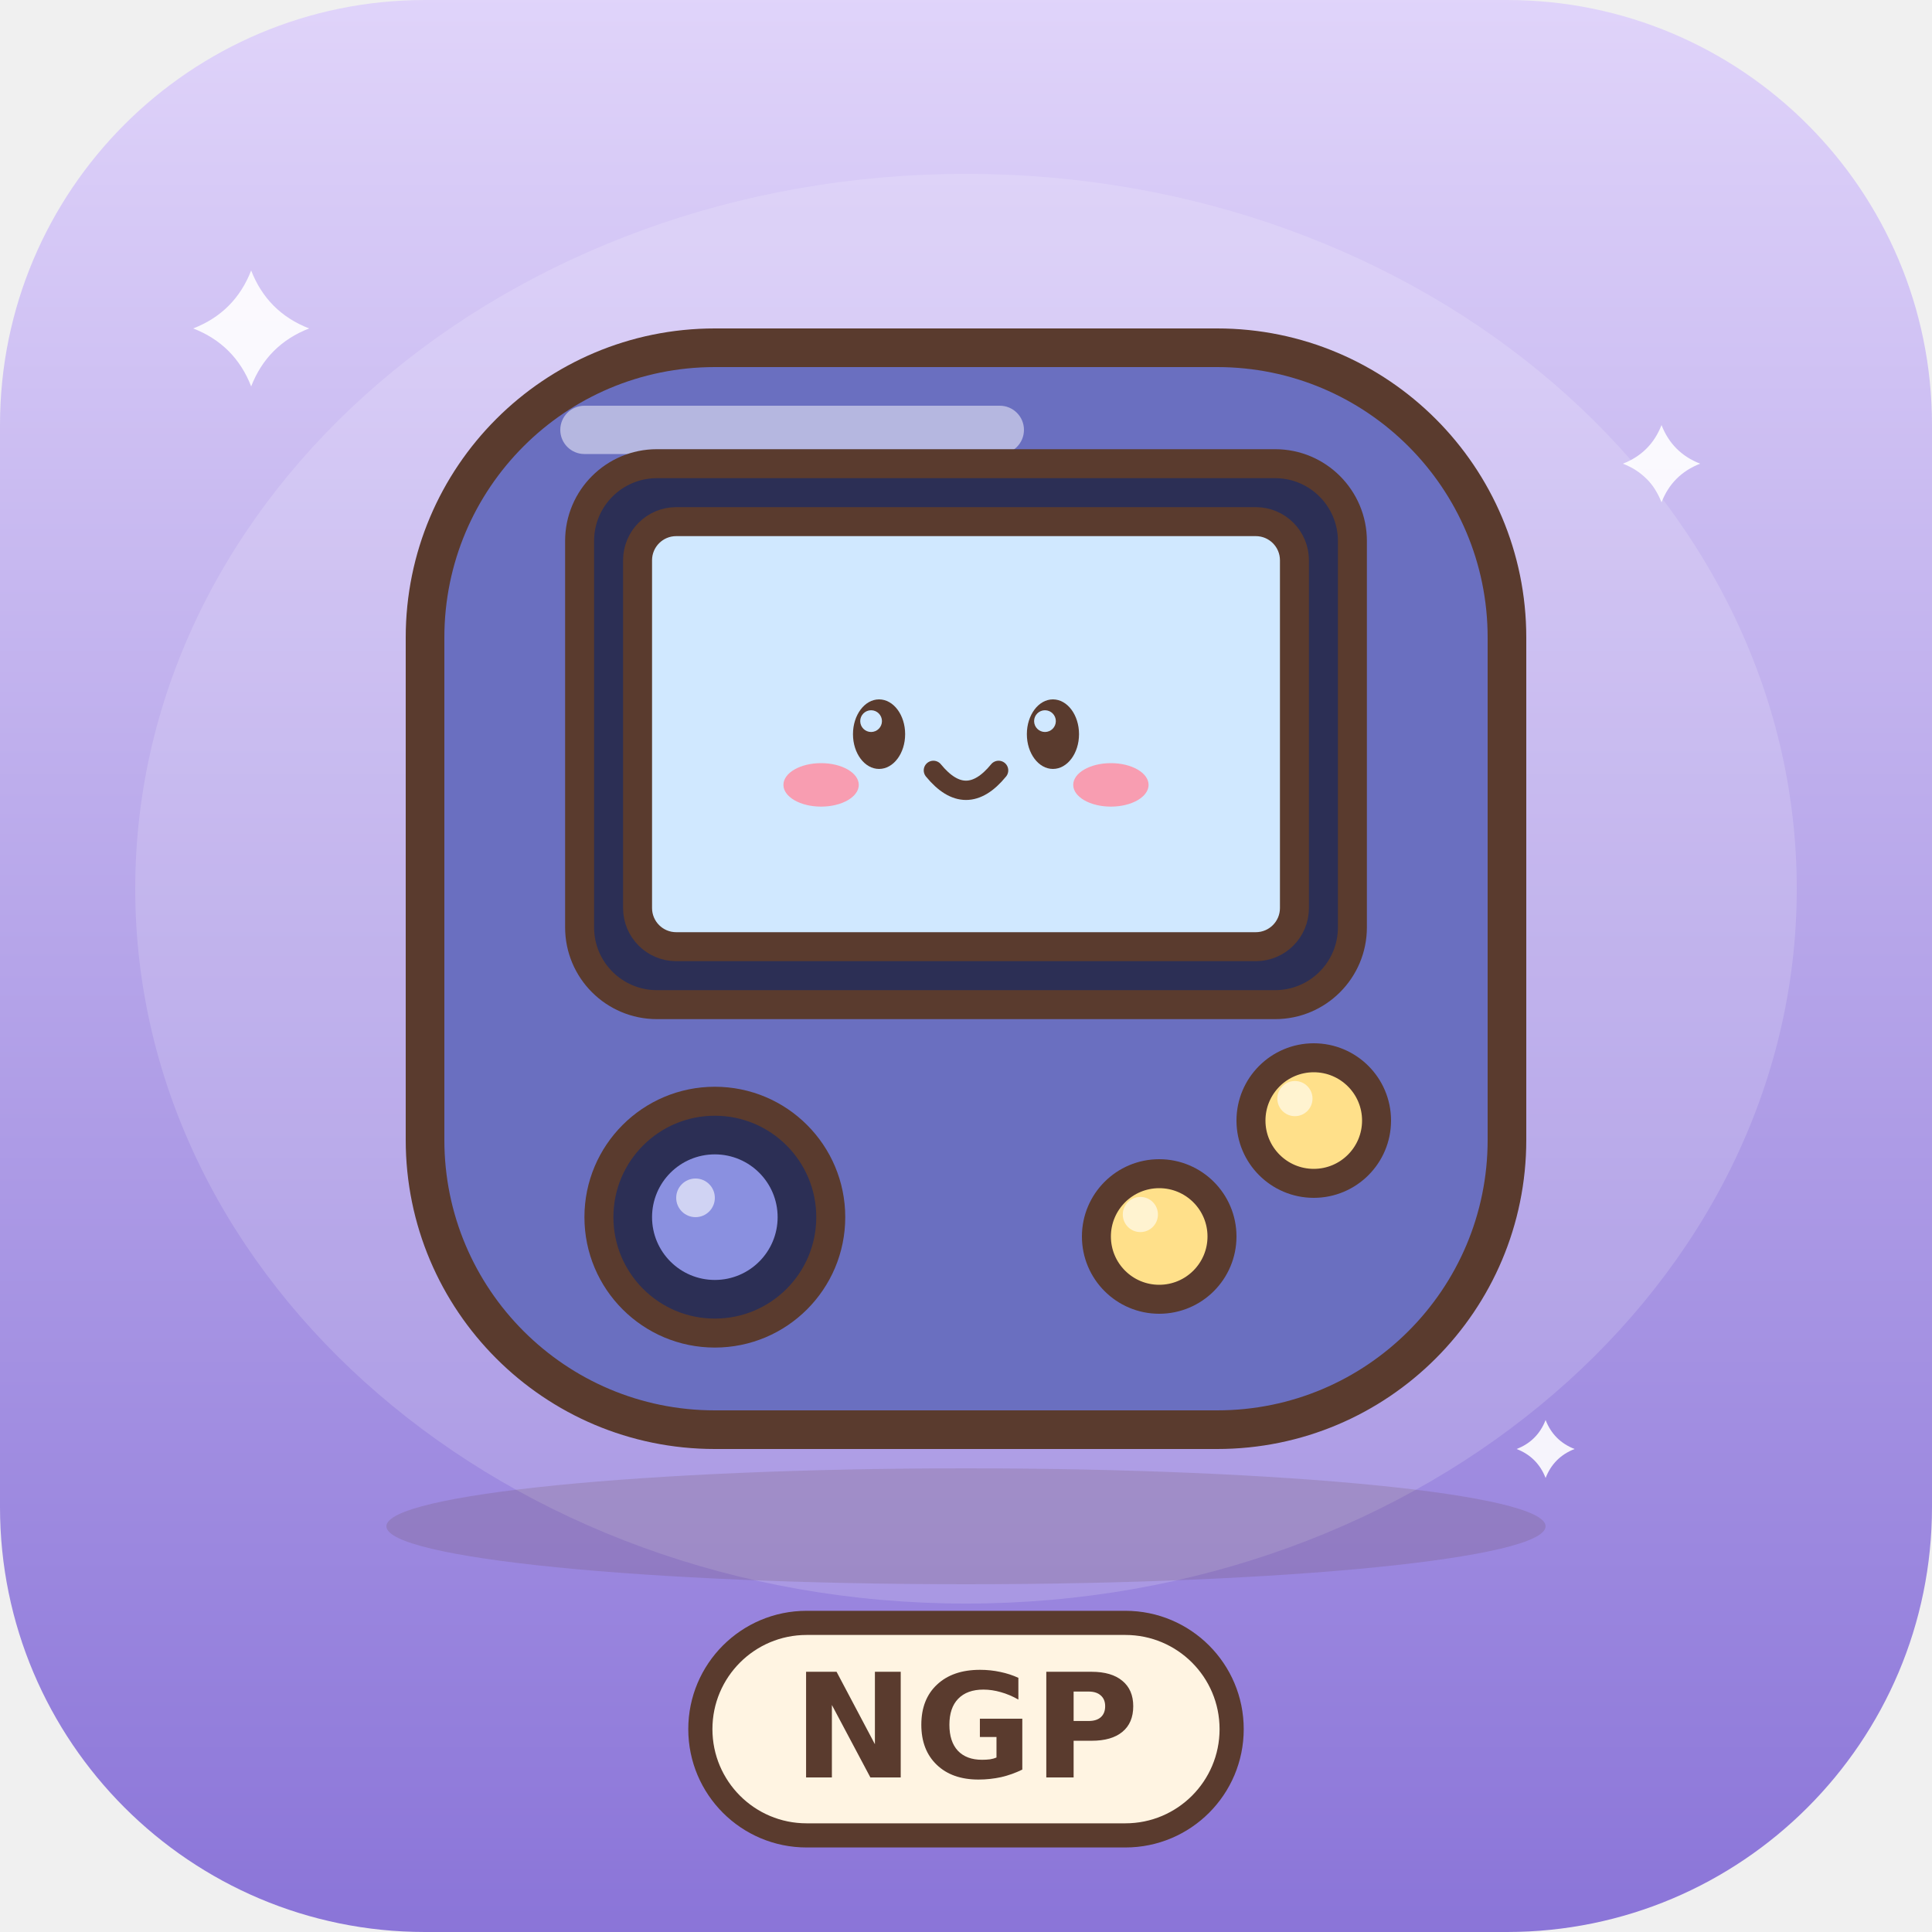
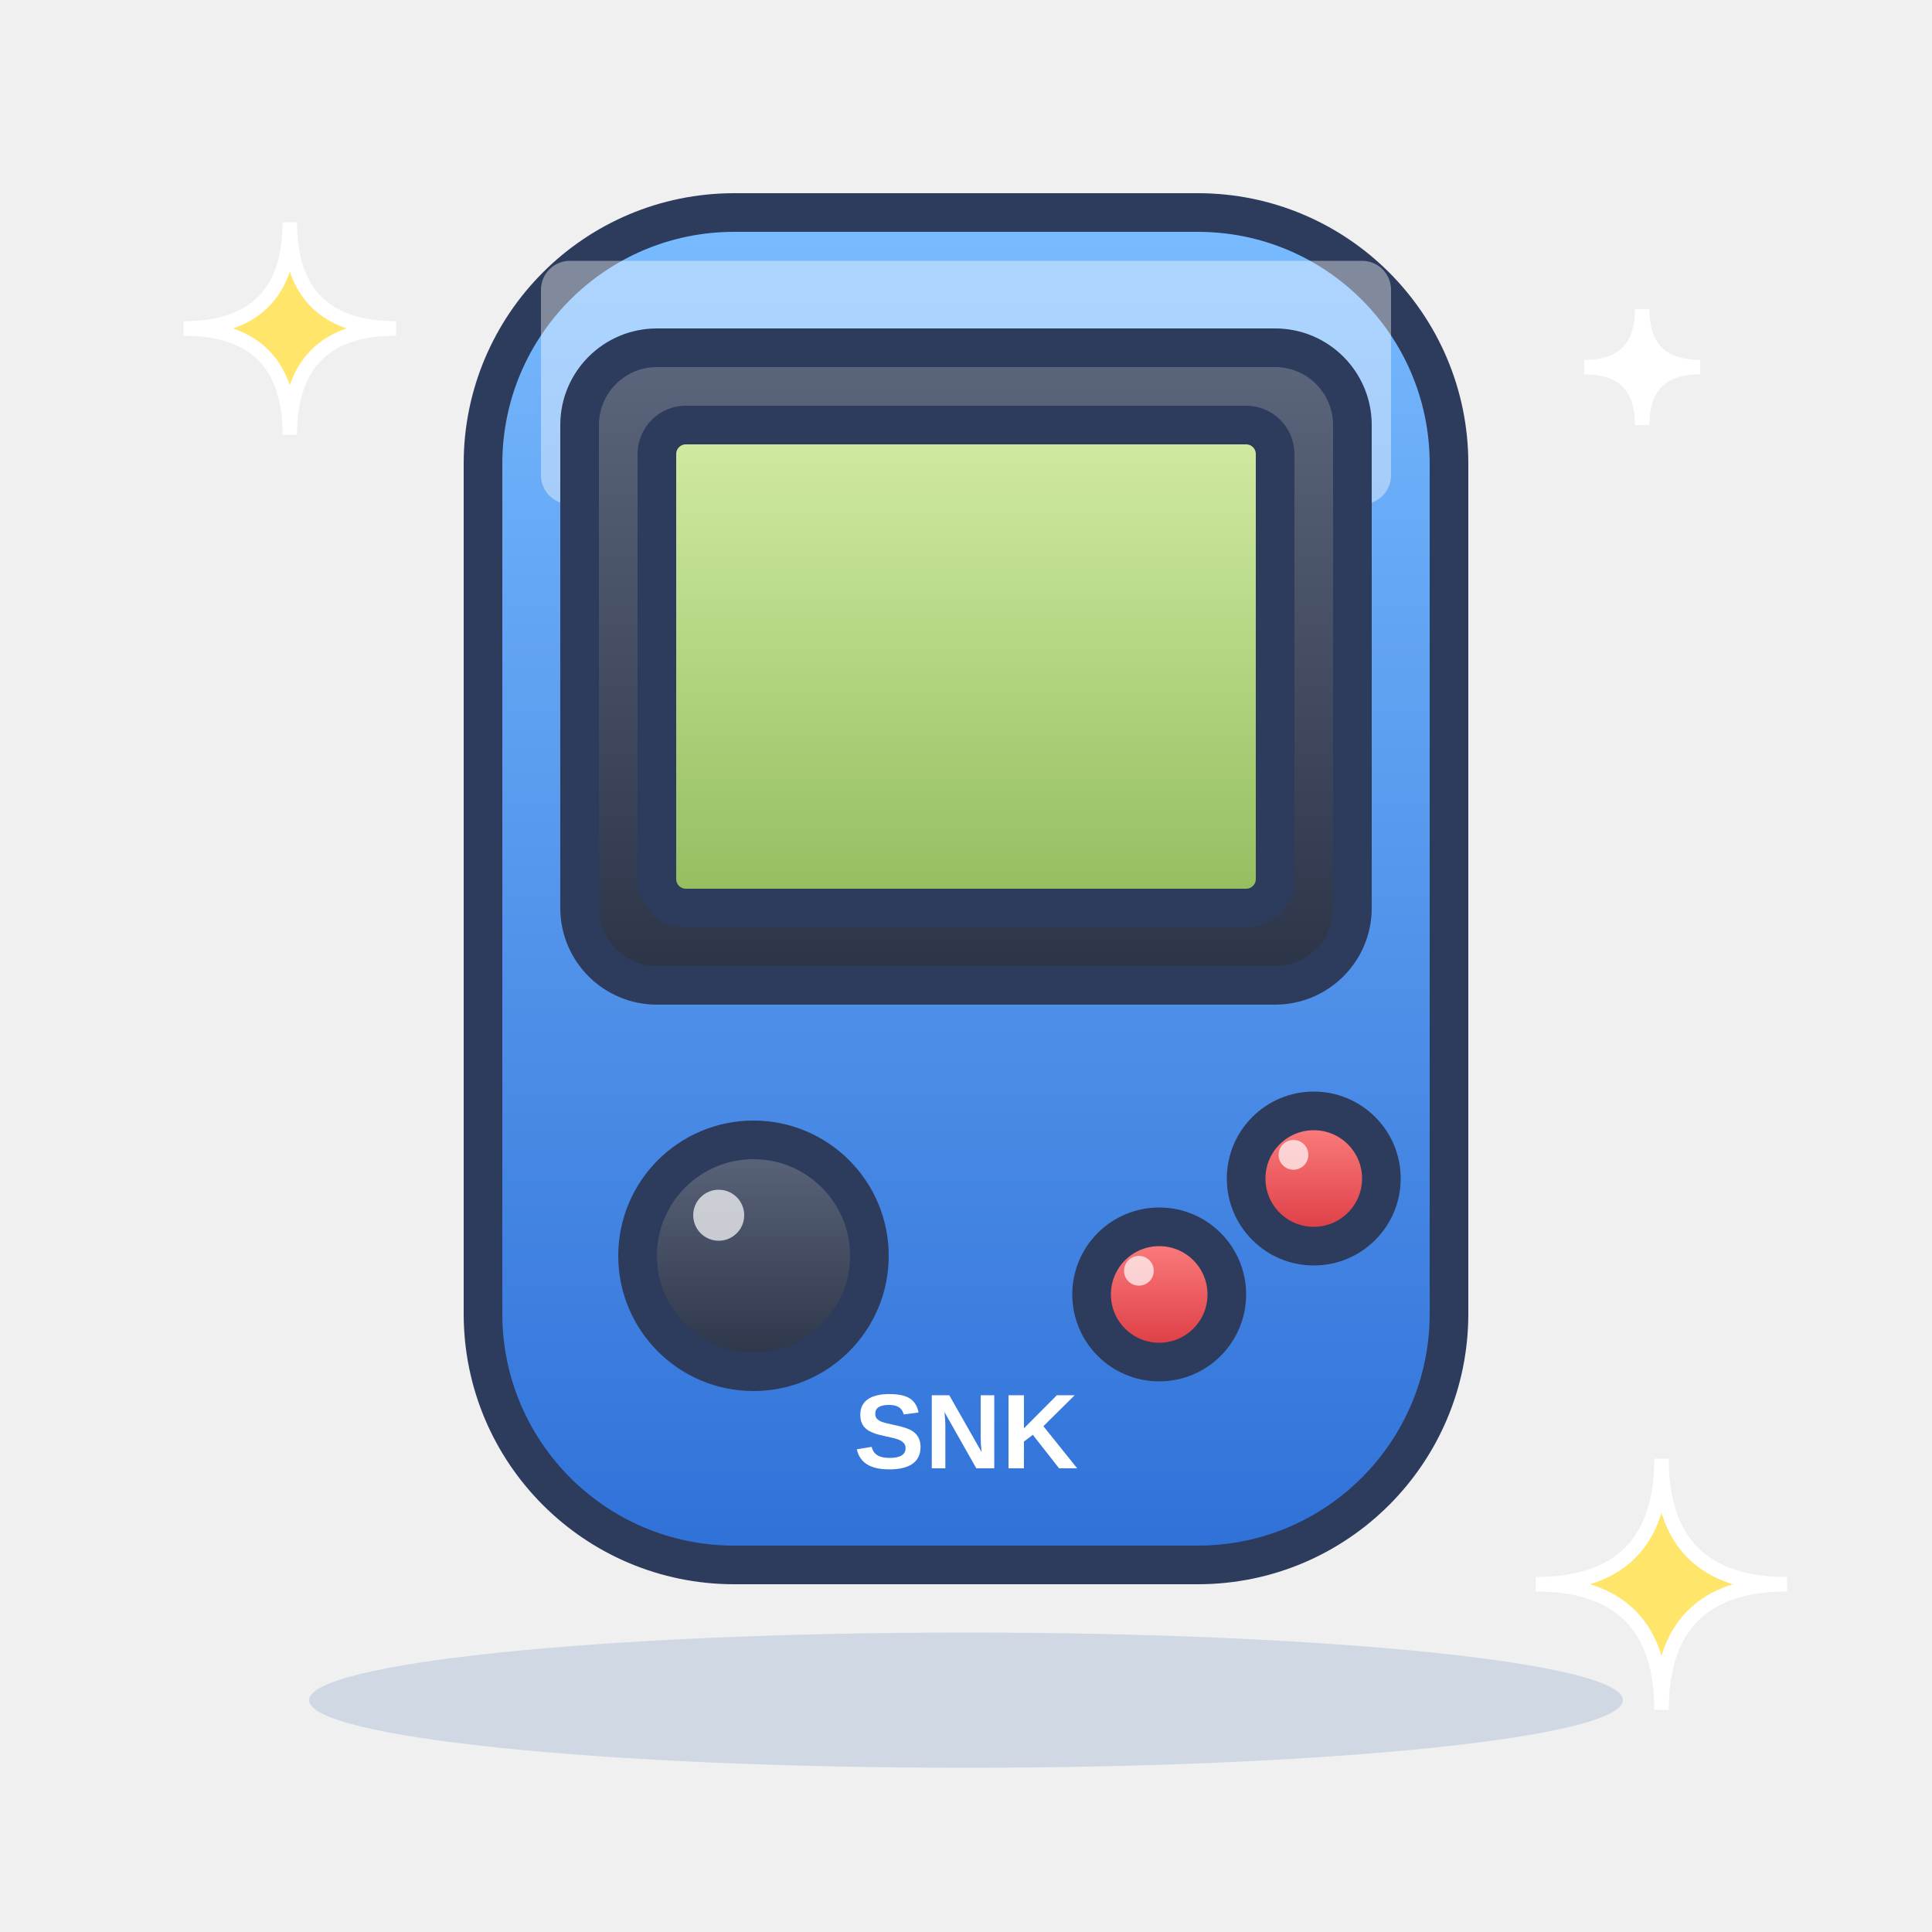
<svg xmlns="http://www.w3.org/2000/svg" viewBox="0 0 200 200" width="256" height="256">
  <defs>
-     <linearGradient id="g15" x1="0" y1="0" x2="0" y2="1">
-       <stop offset="0" stop-color="#e0d4fa" />
-       <stop offset="1" stop-color="#8a74d8" />
+     <linearGradient id="red" x1="0" y1="0" x2="0" y2="1">
+       <stop offset="0" stop-color="#ff8484" />
+       <stop offset="1" stop-color="#d9363e" />
    </linearGradient>
-     <clipPath id="c15">
-       <rect width="200" height="200" rx="44" />
-     </clipPath>
+     <linearGradient id="wh" x1="0" y1="0" x2="0" y2="1">
+       <stop offset="0" stop-color="#ffffff" />
+       <stop offset="1" stop-color="#d6dce8" />
+     </linearGradient>
+     <linearGradient id="cream" x1="0" y1="0" x2="0" y2="1">
+       <stop offset="0" stop-color="#fff7e2" />
+       <stop offset="1" stop-color="#e6d4aa" />
+     </linearGradient>
+     <linearGradient id="dk" x1="0" y1="0" x2="0" y2="1">
+       <stop offset="0" stop-color="#5c667c" />
+       <stop offset="1" stop-color="#2b3347" />
+     </linearGradient>
+     <linearGradient id="navy" x1="0" y1="0" x2="0" y2="1">
+       <stop offset="0" stop-color="#56699a" />
+       <stop offset="1" stop-color="#2a3a66" />
+     </linearGradient>
+     <linearGradient id="blu" x1="0" y1="0" x2="0" y2="1">
+       <stop offset="0" stop-color="#79bcff" />
+       <stop offset="1" stop-color="#2f70d8" />
+     </linearGradient>
+     <linearGradient id="pur" x1="0" y1="0" x2="0" y2="1">
+       <stop offset="0" stop-color="#cfaaff" />
+       <stop offset="1" stop-color="#7c50d2" />
+     </linearGradient>
+     <linearGradient id="ind" x1="0" y1="0" x2="0" y2="1">
+       <stop offset="0" stop-color="#9a8cff" />
+       <stop offset="1" stop-color="#4c3ac9" />
+     </linearGradient>
+     <linearGradient id="grn" x1="0" y1="0" x2="0" y2="1">
+       <stop offset="0" stop-color="#a6e884" />
+       <stop offset="1" stop-color="#4fa83b" />
+     </linearGradient>
+     <linearGradient id="lcd" x1="0" y1="0" x2="0" y2="1">
+       <stop offset="0" stop-color="#d2eba3" />
+       <stop offset="1" stop-color="#93bd5e" />
+     </linearGradient>
+     <linearGradient id="gry" x1="0" y1="0" x2="0" y2="1">
+       <stop offset="0" stop-color="#eceff5" />
+       <stop offset="1" stop-color="#adb5c7" />
+     </linearGradient>
+     <linearGradient id="sil" x1="0" y1="0" x2="0" y2="1">
+       <stop offset="0" stop-color="#f7f9fc" />
+       <stop offset="1" stop-color="#bcc4d4" />
+     </linearGradient>
+     <linearGradient id="yel" x1="0" y1="0" x2="0" y2="1">
+       <stop offset="0" stop-color="#ffe985" />
+       <stop offset="1" stop-color="#f3b52f" />
+     </linearGradient>
+     <linearGradient id="wood" x1="0" y1="0" x2="0" y2="1">
+       <stop offset="0" stop-color="#d39a5e" />
+       <stop offset="1" stop-color="#8c5729" />
+     </linearGradient>
+     <linearGradient id="org" x1="0" y1="0" x2="0" y2="1">
+       <stop offset="0" stop-color="#ffb870" />
+       <stop offset="1" stop-color="#ea7621" />
+     </linearGradient>
+     <linearGradient id="pnk" x1="0" y1="0" x2="0" y2="1">
+       <stop offset="0" stop-color="#ffa6cd" />
+       <stop offset="1" stop-color="#e2549c" />
+     </linearGradient>
  </defs>
-   <rect width="200" height="200" rx="44" fill="url(#g15)" />
-   <ellipse cx="100" cy="92" rx="86" ry="74" fill="#fff" opacity=".16" />
-   <path d="M26 28Q27.68 32.32 32 34Q27.68 35.68 26 40Q24.32 35.68 20 34Q24.32 32.32 26 28Z" fill="#fff" opacity="0.9" />
-   <path d="M172 44Q173.12 46.88 176 48Q173.12 49.12 172 52Q170.88 49.12 168 48Q170.88 46.88 172 44Z" fill="#fff" opacity="0.9" />
-   <path d="M160 147Q160.84 149.16 163 150Q160.84 150.84 160 153Q159.16 150.84 157 150Q159.16 149.16 160 147Z" fill="#fff" opacity="0.9" />
-   <ellipse cx="100" cy="158" rx="60" ry="6" fill="#5a3b2e" opacity=".16" />
-   <rect x="44" y="36" width="112" height="112" rx="30" fill="#6a6fc0" stroke="#5a3b2e" stroke-width="4" stroke-linejoin="round" />
-   <rect x="58" y="42" width="48" height="5" rx="2.5" fill="#fff" opacity="0.5" />
-   <rect x="60" y="48" width="80" height="56" rx="8" fill="#2c2f55" stroke="#5a3b2e" stroke-width="3" stroke-linejoin="round" />
-   <rect x="66" y="54" width="68" height="44" rx="4" fill="#d0e8ff" stroke="#5a3b2e" stroke-width="3" stroke-linejoin="round" />
-   <ellipse cx="91.0" cy="76" rx="2.7" ry="3.6" fill="#5a3b2e" />
-   <ellipse cx="109.0" cy="76" rx="2.7" ry="3.6" fill="#5a3b2e" />
-   <circle cx="90.175" cy="74.65" r="1.125" fill="#d0e8ff" />
-   <circle cx="108.175" cy="74.65" r="1.125" fill="#d0e8ff" />
-   <ellipse cx="85.0" cy="81.25" rx="3.9" ry="2.25" fill="#ff8fa3" opacity=".85" />
-   <ellipse cx="115.0" cy="81.25" rx="3.9" ry="2.25" fill="#ff8fa3" opacity=".85" />
-   <path d="M96.625 79.75q3.375 4.125 6.75 0" fill="none" stroke="#5a3b2e" stroke-width="2" stroke-linecap="round" />
-   <circle cx="74" cy="126" r="12" fill="#2c2f55" stroke="#5a3b2e" stroke-width="3" />
-   <circle cx="74" cy="126" r="6.5" fill="#8a90e0" />
-   <circle cx="72" cy="124" r="2" fill="#fff" opacity=".6" />
-   <circle cx="120" cy="128" r="6.5" fill="#ffe08a" stroke="#5a3b2e" stroke-width="3" />
-   <circle cx="118.05" cy="125.725" r="1.82" fill="#fff" opacity=".6" />
-   <circle cx="136" cy="116" r="6.5" fill="#ffe08a" stroke="#5a3b2e" stroke-width="3" />
-   <circle cx="134.05" cy="113.725" r="1.82" fill="#fff" opacity=".6" />
-   <rect x="72.5" y="168" width="55" height="22" rx="11" fill="#fff4e2" stroke="#5a3b2e" stroke-width="2.5" />
-   <text x="100" y="184" font-family="Jua,Gowun Dodum,DejaVu Sans,Arial,sans-serif" font-weight="900" font-size="15" text-anchor="middle" fill="#5a3b2e">NGP</text>
+   <ellipse cx="100" cy="176" rx="68" ry="7" fill="#3b6ea8" opacity=".18" />
+   <rect x="50" y="22" width="100" height="140" rx="26" fill="url(#blu)" stroke="#2d3b5c" stroke-width="4" stroke-linejoin="round" stroke-linecap="round" />
+   <rect x="56" y="27" width="88" height="25.2" rx="3" fill="#fff" opacity=".4" />
+   <rect x="60" y="36" width="80" height="66" rx="8" fill="url(#dk)" stroke="#2d3b5c" stroke-width="4" stroke-linejoin="round" stroke-linecap="round" />
+   <rect x="68" y="44" width="64" height="50" rx="3" fill="url(#lcd)" stroke="#2d3b5c" stroke-width="4" stroke-linejoin="round" stroke-linecap="round" />
+   <circle cx="78" cy="130" r="12" fill="url(#dk)" stroke="#2d3b5c" stroke-width="4" stroke-linejoin="round" stroke-linecap="round" />
+   <circle cx="74.4" cy="125.8" r="2.64" fill="#fff" opacity=".7" />
+   <circle cx="120" cy="134" r="7" fill="url(#red)" stroke="#2d3b5c" stroke-width="4" stroke-linejoin="round" stroke-linecap="round" />
+   <circle cx="117.9" cy="131.55" r="1.54" fill="#fff" opacity=".7" />
+   <circle cx="136" cy="122" r="7" fill="url(#red)" stroke="#2d3b5c" stroke-width="4" stroke-linejoin="round" stroke-linecap="round" />
+   <circle cx="133.9" cy="119.55" r="1.54" fill="#fff" opacity=".7" />
+   <text x="100" y="152" font-family="Arial Black,Arial,sans-serif" font-weight="900" font-size="11" fill="#fff" text-anchor="middle">SNK</text>
+   <path d="M30 23Q30 34 41 34Q30 34 30 45Q30 34 19 34Q30 34 30 23Z" fill="#ffe66b" stroke="#fff" stroke-width="1.5" />
+   <path d="M172 151Q172 164 185 164Q172 164 172 177Q172 164 159 164Q172 164 172 151Z" fill="#ffe66b" stroke="#fff" stroke-width="1.5" />
+   <path d="M170 32Q170 38 176 38Q170 38 170 44Q170 38 164 38Q170 38 170 32Z" fill="#fff" stroke="#fff" stroke-width="1.5" />
</svg>
